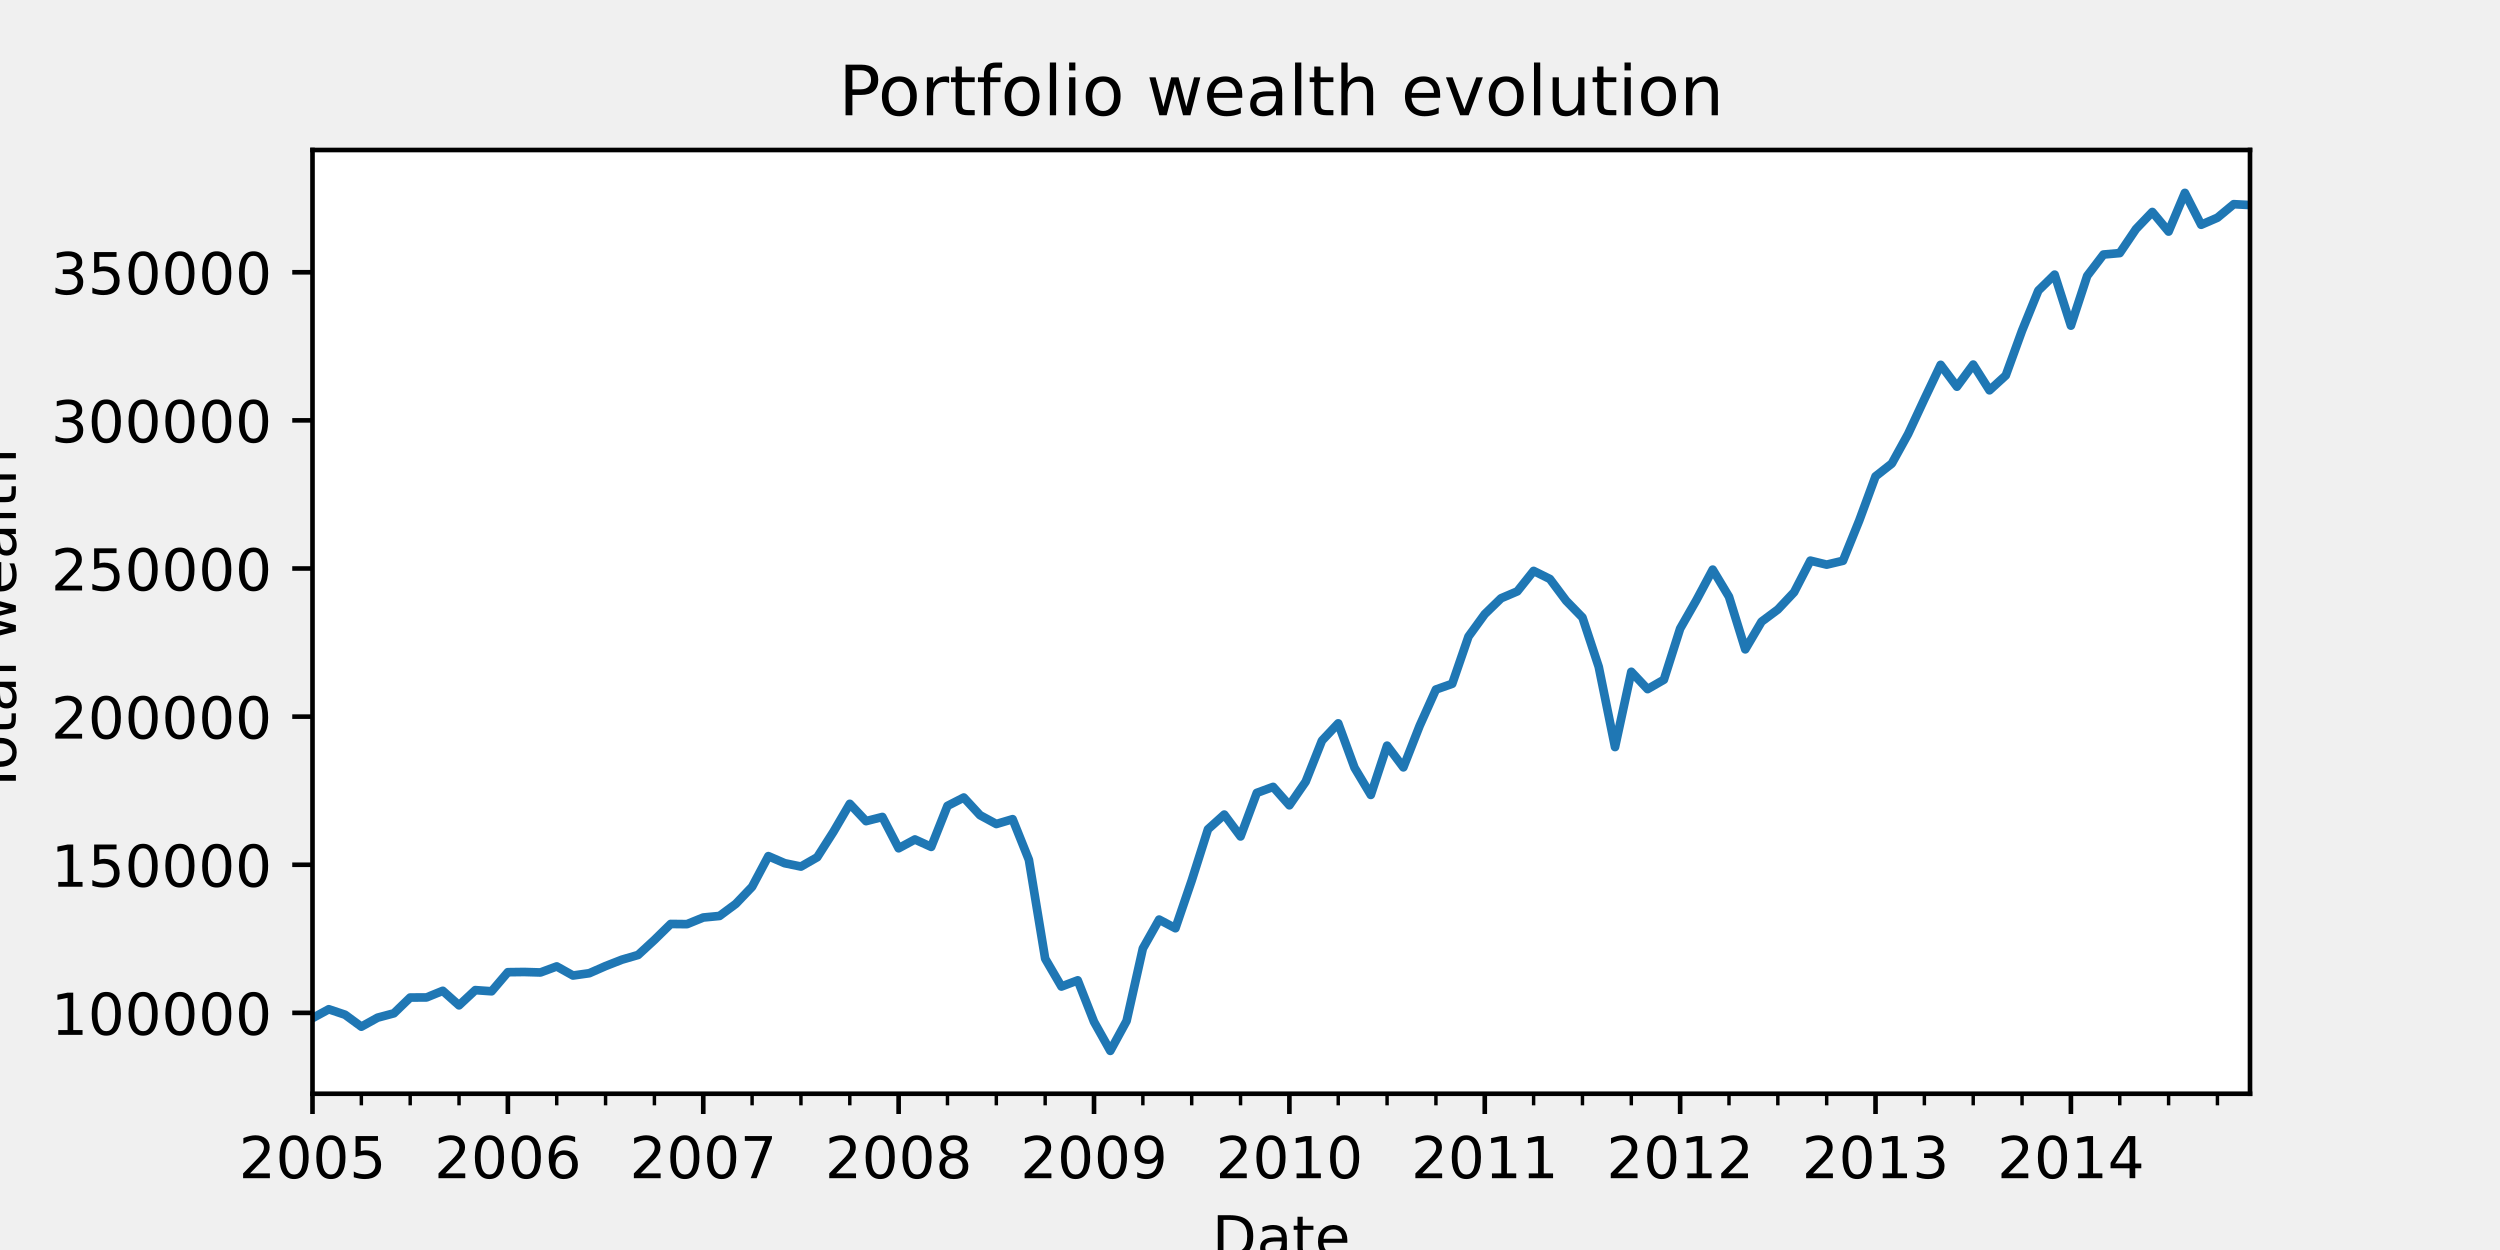
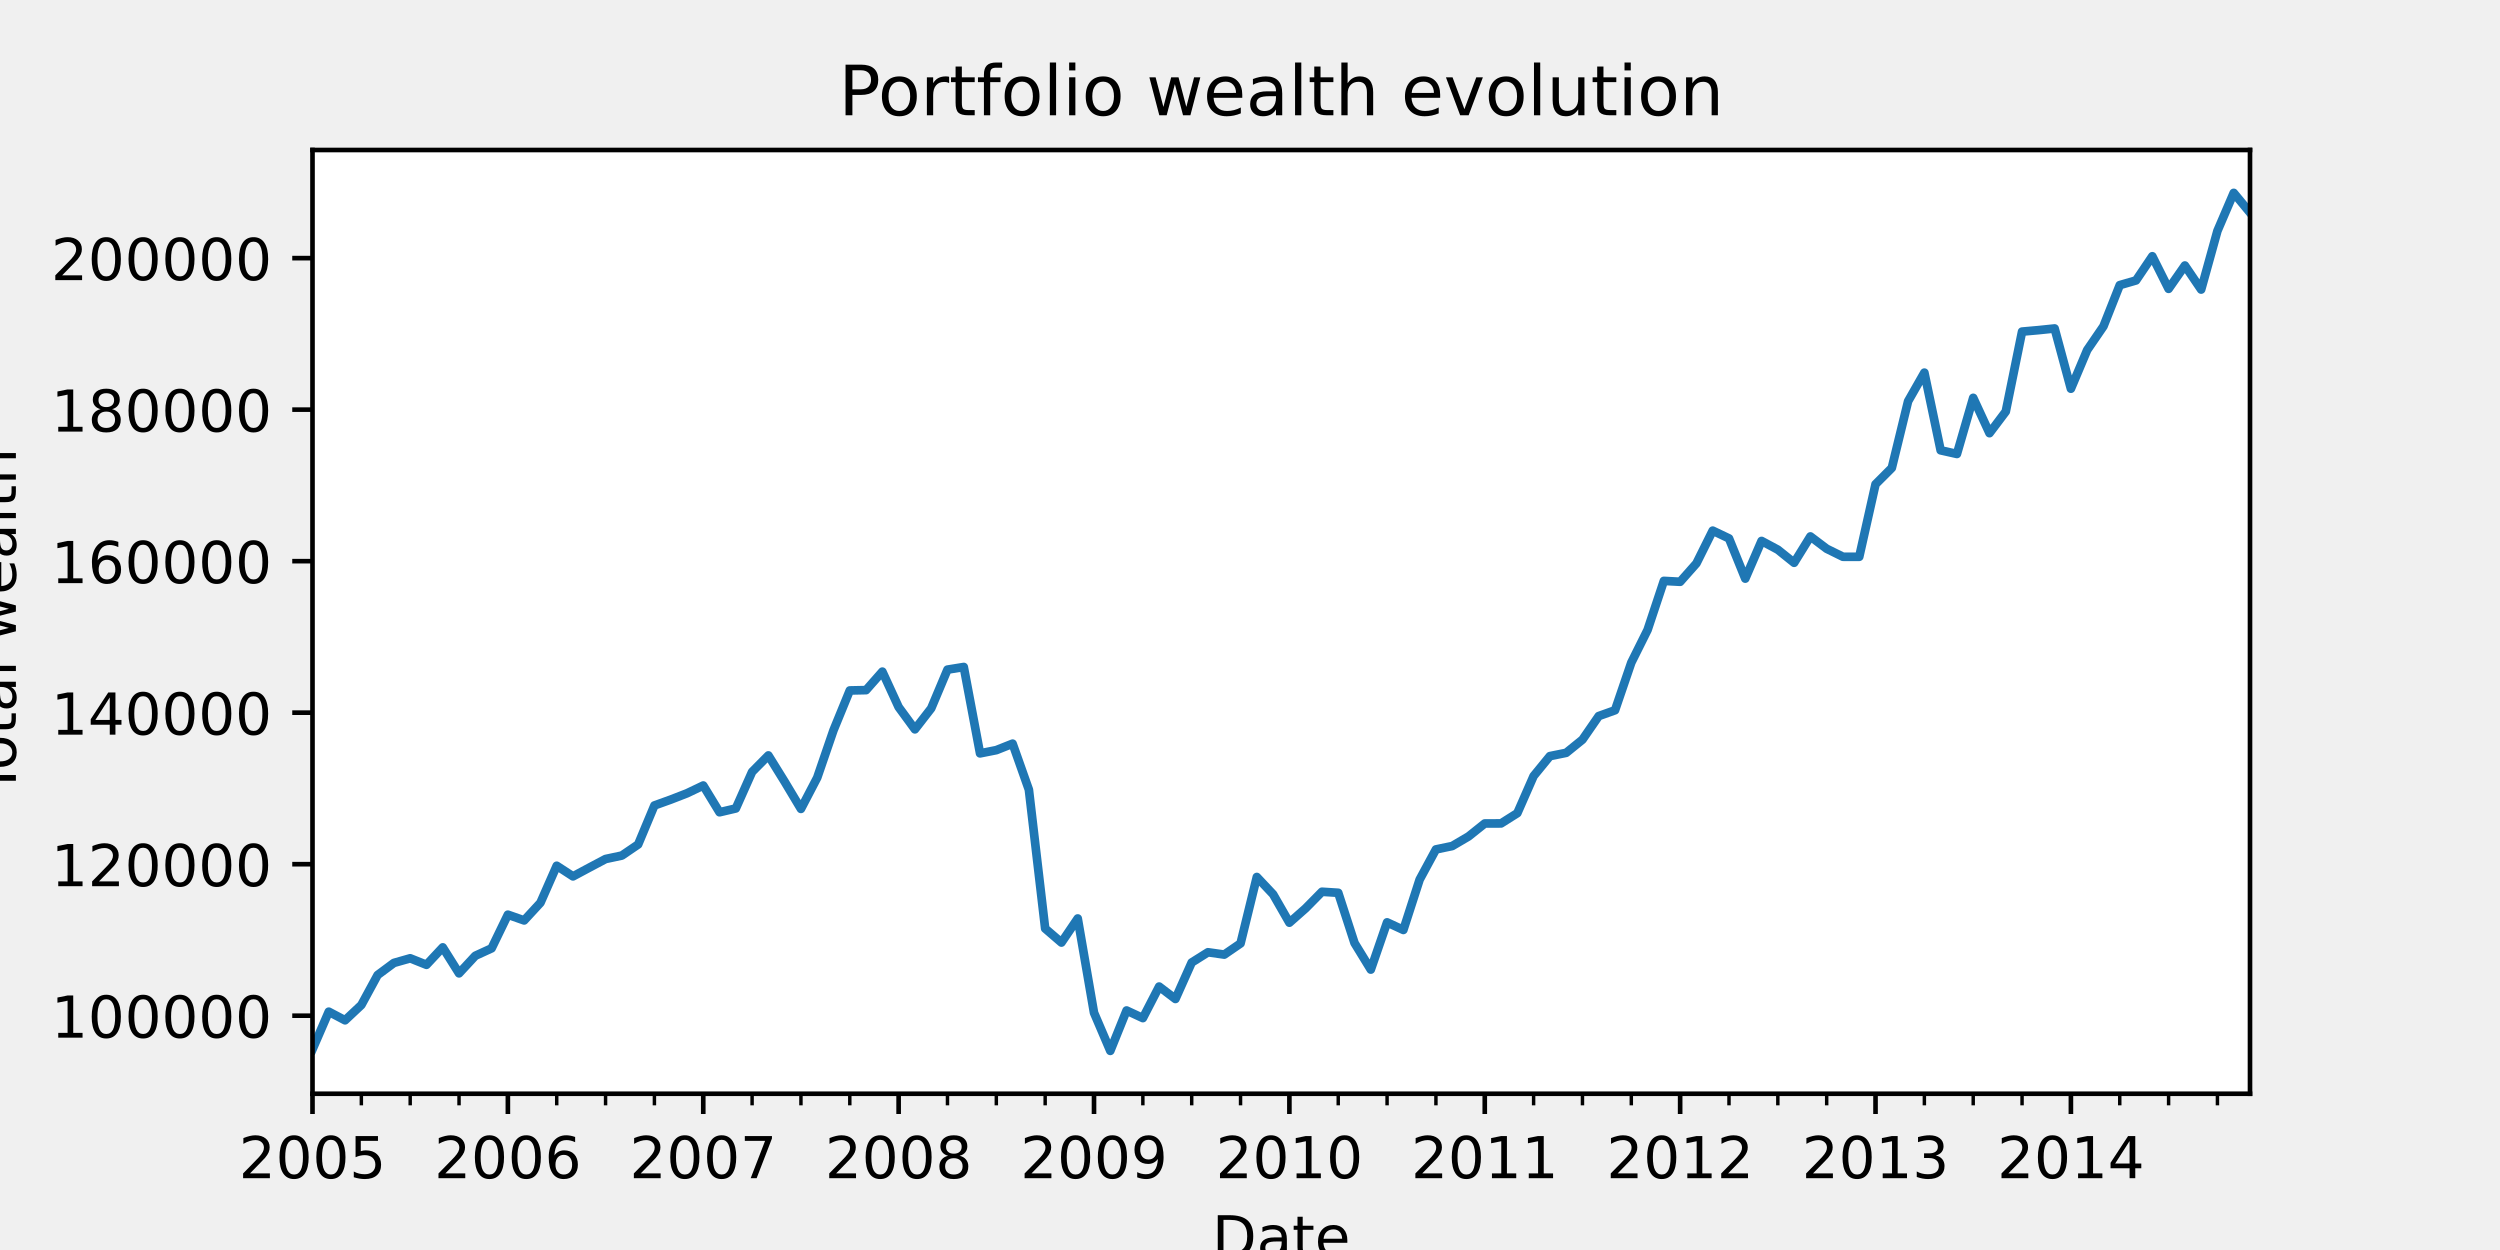
<svg xmlns="http://www.w3.org/2000/svg" xmlns:xlink="http://www.w3.org/1999/xlink" height="216pt" version="1.1" viewBox="0 0 432 216" width="432pt">
  <defs>
    <style type="text/css">*{stroke-linecap:butt;stroke-linejoin:round;}</style>
  </defs>
  <g id="figure_1">
    <g id="patch_1">
      <path d="M 0 216  L 432 216  L 432 0  L 0 0  z " style="fill:none;" />
    </g>
    <g id="axes_1">
      <g id="patch_2">
        <path d="M 54 189  L 388.8 189  L 388.8 25.92  L 54 25.92  z " style="fill:#ffffff;" />
      </g>
      <g id="matplotlib.axis_1">
        <g id="xtick_1">
          <g id="line2d_1">
            <defs>
-               <path d="M 0 0  L 0 3.5  " id="md19af0056b" style="stroke:#000000;stroke-width:0.8;" />
+               <path d="M 0 0  L 0 3.5  " id="m4178dd0ff0" style="stroke:#000000;stroke-width:0.8;" />
            </defs>
            <g>
-               <use style="stroke:#000000;stroke-width:0.8;" x="54" xlink:href="#md19af0056b" y="189" />
+               <use style="stroke:#000000;stroke-width:0.8;" x="54" xlink:href="#m4178dd0ff0" y="189" />
            </g>
          </g>
          <g id="text_1">
            <g transform="translate(41.275 203.5984)scale(0.1 -0.1)">
              <defs>
                <path d="M 1228 531  L 3431 531  L 3431 0  L 469 0  L 469 531  Q 828 903 1448 1529  Q 2069 2156 2228 2338  Q 2531 2678 2651 2914  Q 2772 3150 2772 3378  Q 2772 3750 2511 3984  Q 2250 4219 1831 4219  Q 1534 4219 1204 4116  Q 875 4013 500 3803  L 500 4441  Q 881 4594 1212 4672  Q 1544 4750 1819 4750  Q 2544 4750 2975 4387  Q 3406 4025 3406 3419  Q 3406 3131 3298 2873  Q 3191 2616 2906 2266  Q 2828 2175 2409 1742  Q 1991 1309 1228 531  z " id="DejaVuSans-32" transform="scale(0.015625)" />
                <path d="M 2034 4250  Q 1547 4250 1301 3770  Q 1056 3291 1056 2328  Q 1056 1369 1301 889  Q 1547 409 2034 409  Q 2525 409 2770 889  Q 3016 1369 3016 2328  Q 3016 3291 2770 3770  Q 2525 4250 2034 4250  z M 2034 4750  Q 2819 4750 3233 4129  Q 3647 3509 3647 2328  Q 3647 1150 3233 529  Q 2819 -91 2034 -91  Q 1250 -91 836 529  Q 422 1150 422 2328  Q 422 3509 836 4129  Q 1250 4750 2034 4750  z " id="DejaVuSans-30" transform="scale(0.015625)" />
                <path d="M 691 4666  L 3169 4666  L 3169 4134  L 1269 4134  L 1269 2991  Q 1406 3038 1543 3061  Q 1681 3084 1819 3084  Q 2600 3084 3056 2656  Q 3513 2228 3513 1497  Q 3513 744 3044 326  Q 2575 -91 1722 -91  Q 1428 -91 1123 -41  Q 819 9 494 109  L 494 744  Q 775 591 1075 516  Q 1375 441 1709 441  Q 2250 441 2565 725  Q 2881 1009 2881 1497  Q 2881 1984 2565 2268  Q 2250 2553 1709 2553  Q 1456 2553 1204 2497  Q 953 2441 691 2322  L 691 4666  z " id="DejaVuSans-35" transform="scale(0.015625)" />
              </defs>
              <use xlink:href="#DejaVuSans-32" />
              <use x="63.623" xlink:href="#DejaVuSans-30" />
              <use x="127.246" xlink:href="#DejaVuSans-30" />
              <use x="190.869" xlink:href="#DejaVuSans-35" />
            </g>
          </g>
        </g>
        <g id="xtick_2">
          <g id="line2d_2">
            <g>
-               <use style="stroke:#000000;stroke-width:0.8;" x="87.761" xlink:href="#md19af0056b" y="189" />
+               <use style="stroke:#000000;stroke-width:0.8;" x="87.761" xlink:href="#m4178dd0ff0" y="189" />
            </g>
          </g>
          <g id="text_2">
            <g transform="translate(75.03634 203.5984)scale(0.1 -0.1)">
              <defs>
                <path d="M 2113 2584  Q 1688 2584 1439 2293  Q 1191 2003 1191 1497  Q 1191 994 1439 701  Q 1688 409 2113 409  Q 2538 409 2786 701  Q 3034 994 3034 1497  Q 3034 2003 2786 2293  Q 2538 2584 2113 2584  z M 3366 4563  L 3366 3988  Q 3128 4100 2886 4159  Q 2644 4219 2406 4219  Q 1781 4219 1451 3797  Q 1122 3375 1075 2522  Q 1259 2794 1537 2939  Q 1816 3084 2150 3084  Q 2853 3084 3261 2657  Q 3669 2231 3669 1497  Q 3669 778 3244 343  Q 2819 -91 2113 -91  Q 1303 -91 875 529  Q 447 1150 447 2328  Q 447 3434 972 4092  Q 1497 4750 2381 4750  Q 2619 4750 2861 4703  Q 3103 4656 3366 4563  z " id="DejaVuSans-36" transform="scale(0.015625)" />
              </defs>
              <use xlink:href="#DejaVuSans-32" />
              <use x="63.623" xlink:href="#DejaVuSans-30" />
              <use x="127.246" xlink:href="#DejaVuSans-30" />
              <use x="190.869" xlink:href="#DejaVuSans-36" />
            </g>
          </g>
        </g>
        <g id="xtick_3">
          <g id="line2d_3">
            <g>
-               <use style="stroke:#000000;stroke-width:0.8;" x="121.523" xlink:href="#md19af0056b" y="189" />
+               <use style="stroke:#000000;stroke-width:0.8;" x="121.523" xlink:href="#m4178dd0ff0" y="189" />
            </g>
          </g>
          <g id="text_3">
            <g transform="translate(108.7977 203.5984)scale(0.1 -0.1)">
              <defs>
                <path d="M 525 4666  L 3525 4666  L 3525 4397  L 1831 0  L 1172 0  L 2766 4134  L 525 4134  L 525 4666  z " id="DejaVuSans-37" transform="scale(0.015625)" />
              </defs>
              <use xlink:href="#DejaVuSans-32" />
              <use x="63.623" xlink:href="#DejaVuSans-30" />
              <use x="127.246" xlink:href="#DejaVuSans-30" />
              <use x="190.869" xlink:href="#DejaVuSans-37" />
            </g>
          </g>
        </g>
        <g id="xtick_4">
          <g id="line2d_4">
            <g>
-               <use style="stroke:#000000;stroke-width:0.8;" x="155.284" xlink:href="#md19af0056b" y="189" />
+               <use style="stroke:#000000;stroke-width:0.8;" x="155.284" xlink:href="#m4178dd0ff0" y="189" />
            </g>
          </g>
          <g id="text_4">
            <g transform="translate(142.559 203.5984)scale(0.1 -0.1)">
              <defs>
                <path d="M 2034 2216  Q 1584 2216 1326 1975  Q 1069 1734 1069 1313  Q 1069 891 1326 650  Q 1584 409 2034 409  Q 2484 409 2743 651  Q 3003 894 3003 1313  Q 3003 1734 2745 1975  Q 2488 2216 2034 2216  z M 1403 2484  Q 997 2584 770 2862  Q 544 3141 544 3541  Q 544 4100 942 4425  Q 1341 4750 2034 4750  Q 2731 4750 3128 4425  Q 3525 4100 3525 3541  Q 3525 3141 3298 2862  Q 3072 2584 2669 2484  Q 3125 2378 3379 2068  Q 3634 1759 3634 1313  Q 3634 634 3220 271  Q 2806 -91 2034 -91  Q 1263 -91 848 271  Q 434 634 434 1313  Q 434 1759 690 2068  Q 947 2378 1403 2484  z M 1172 3481  Q 1172 3119 1398 2916  Q 1625 2713 2034 2713  Q 2441 2713 2670 2916  Q 2900 3119 2900 3481  Q 2900 3844 2670 4047  Q 2441 4250 2034 4250  Q 1625 4250 1398 4047  Q 1172 3844 1172 3481  z " id="DejaVuSans-38" transform="scale(0.015625)" />
              </defs>
              <use xlink:href="#DejaVuSans-32" />
              <use x="63.623" xlink:href="#DejaVuSans-30" />
              <use x="127.246" xlink:href="#DejaVuSans-30" />
              <use x="190.869" xlink:href="#DejaVuSans-38" />
            </g>
          </g>
        </g>
        <g id="xtick_5">
          <g id="line2d_5">
            <g>
-               <use style="stroke:#000000;stroke-width:0.8;" x="189.045" xlink:href="#md19af0056b" y="189" />
+               <use style="stroke:#000000;stroke-width:0.8;" x="189.045" xlink:href="#m4178dd0ff0" y="189" />
            </g>
          </g>
          <g id="text_5">
            <g transform="translate(176.3204 203.5984)scale(0.1 -0.1)">
              <defs>
                <path d="M 703 97  L 703 672  Q 941 559 1184 500  Q 1428 441 1663 441  Q 2288 441 2617 861  Q 2947 1281 2994 2138  Q 2813 1869 2534 1725  Q 2256 1581 1919 1581  Q 1219 1581 811 2004  Q 403 2428 403 3163  Q 403 3881 828 4315  Q 1253 4750 1959 4750  Q 2769 4750 3195 4129  Q 3622 3509 3622 2328  Q 3622 1225 3098 567  Q 2575 -91 1691 -91  Q 1453 -91 1209 -44  Q 966 3 703 97  z M 1959 2075  Q 2384 2075 2632 2365  Q 2881 2656 2881 3163  Q 2881 3666 2632 3958  Q 2384 4250 1959 4250  Q 1534 4250 1286 3958  Q 1038 3666 1038 3163  Q 1038 2656 1286 2365  Q 1534 2075 1959 2075  z " id="DejaVuSans-39" transform="scale(0.015625)" />
              </defs>
              <use xlink:href="#DejaVuSans-32" />
              <use x="63.623" xlink:href="#DejaVuSans-30" />
              <use x="127.246" xlink:href="#DejaVuSans-30" />
              <use x="190.869" xlink:href="#DejaVuSans-39" />
            </g>
          </g>
        </g>
        <g id="xtick_6">
          <g id="line2d_6">
            <g>
-               <use style="stroke:#000000;stroke-width:0.8;" x="222.807" xlink:href="#md19af0056b" y="189" />
+               <use style="stroke:#000000;stroke-width:0.8;" x="222.807" xlink:href="#m4178dd0ff0" y="189" />
            </g>
          </g>
          <g id="text_6">
            <g transform="translate(210.0817 203.5984)scale(0.1 -0.1)">
              <defs>
                <path d="M 794 531  L 1825 531  L 1825 4091  L 703 3866  L 703 4441  L 1819 4666  L 2450 4666  L 2450 531  L 3481 531  L 3481 0  L 794 0  L 794 531  z " id="DejaVuSans-31" transform="scale(0.015625)" />
              </defs>
              <use xlink:href="#DejaVuSans-32" />
              <use x="63.623" xlink:href="#DejaVuSans-30" />
              <use x="127.246" xlink:href="#DejaVuSans-31" />
              <use x="190.869" xlink:href="#DejaVuSans-30" />
            </g>
          </g>
        </g>
        <g id="xtick_7">
          <g id="line2d_7">
            <g>
-               <use style="stroke:#000000;stroke-width:0.8;" x="256.568" xlink:href="#md19af0056b" y="189" />
+               <use style="stroke:#000000;stroke-width:0.8;" x="256.568" xlink:href="#m4178dd0ff0" y="189" />
            </g>
          </g>
          <g id="text_7">
            <g transform="translate(243.8431 203.5984)scale(0.1 -0.1)">
              <use xlink:href="#DejaVuSans-32" />
              <use x="63.623" xlink:href="#DejaVuSans-30" />
              <use x="127.246" xlink:href="#DejaVuSans-31" />
              <use x="190.869" xlink:href="#DejaVuSans-31" />
            </g>
          </g>
        </g>
        <g id="xtick_8">
          <g id="line2d_8">
            <g>
-               <use style="stroke:#000000;stroke-width:0.8;" x="290.329" xlink:href="#md19af0056b" y="189" />
+               <use style="stroke:#000000;stroke-width:0.8;" x="290.329" xlink:href="#m4178dd0ff0" y="189" />
            </g>
          </g>
          <g id="text_8">
            <g transform="translate(277.6044 203.5984)scale(0.1 -0.1)">
              <use xlink:href="#DejaVuSans-32" />
              <use x="63.623" xlink:href="#DejaVuSans-30" />
              <use x="127.246" xlink:href="#DejaVuSans-31" />
              <use x="190.869" xlink:href="#DejaVuSans-32" />
            </g>
          </g>
        </g>
        <g id="xtick_9">
          <g id="line2d_9">
            <g>
-               <use style="stroke:#000000;stroke-width:0.8;" x="324.091" xlink:href="#md19af0056b" y="189" />
+               <use style="stroke:#000000;stroke-width:0.8;" x="324.091" xlink:href="#m4178dd0ff0" y="189" />
            </g>
          </g>
          <g id="text_9">
            <g transform="translate(311.3658 203.5984)scale(0.1 -0.1)">
              <defs>
                <path d="M 2597 2516  Q 3050 2419 3304 2112  Q 3559 1806 3559 1356  Q 3559 666 3084 287  Q 2609 -91 1734 -91  Q 1441 -91 1130 -33  Q 819 25 488 141  L 488 750  Q 750 597 1062 519  Q 1375 441 1716 441  Q 2309 441 2620 675  Q 2931 909 2931 1356  Q 2931 1769 2642 2001  Q 2353 2234 1838 2234  L 1294 2234  L 1294 2753  L 1863 2753  Q 2328 2753 2575 2939  Q 2822 3125 2822 3475  Q 2822 3834 2567 4026  Q 2313 4219 1838 4219  Q 1578 4219 1281 4162  Q 984 4106 628 3988  L 628 4550  Q 988 4650 1302 4700  Q 1616 4750 1894 4750  Q 2613 4750 3031 4423  Q 3450 4097 3450 3541  Q 3450 3153 3228 2886  Q 3006 2619 2597 2516  z " id="DejaVuSans-33" transform="scale(0.015625)" />
              </defs>
              <use xlink:href="#DejaVuSans-32" />
              <use x="63.623" xlink:href="#DejaVuSans-30" />
              <use x="127.246" xlink:href="#DejaVuSans-31" />
              <use x="190.869" xlink:href="#DejaVuSans-33" />
            </g>
          </g>
        </g>
        <g id="xtick_10">
          <g id="line2d_10">
            <g>
-               <use style="stroke:#000000;stroke-width:0.8;" x="357.852" xlink:href="#md19af0056b" y="189" />
+               <use style="stroke:#000000;stroke-width:0.8;" x="357.852" xlink:href="#m4178dd0ff0" y="189" />
            </g>
          </g>
          <g id="text_10">
            <g transform="translate(345.1271 203.5984)scale(0.1 -0.1)">
              <defs>
                <path d="M 2419 4116  L 825 1625  L 2419 1625  L 2419 4116  z M 2253 4666  L 3047 4666  L 3047 1625  L 3713 1625  L 3713 1100  L 3047 1100  L 3047 0  L 2419 0  L 2419 1100  L 313 1100  L 313 1709  L 2253 4666  z " id="DejaVuSans-34" transform="scale(0.015625)" />
              </defs>
              <use xlink:href="#DejaVuSans-32" />
              <use x="63.623" xlink:href="#DejaVuSans-30" />
              <use x="127.246" xlink:href="#DejaVuSans-31" />
              <use x="190.869" xlink:href="#DejaVuSans-34" />
            </g>
          </g>
        </g>
        <g id="xtick_11">
          <g id="line2d_11">
            <defs>
-               <path d="M 0 0  L 0 2  " id="mecf122fc11" style="stroke:#000000;stroke-width:0.6;" />
+               <path d="M 0 0  L 0 2  " id="m06a403184f" style="stroke:#000000;stroke-width:0.6;" />
            </defs>
            <g>
-               <use style="stroke:#000000;stroke-width:0.6;" x="62.44" xlink:href="#mecf122fc11" y="189" />
+               <use style="stroke:#000000;stroke-width:0.6;" x="62.44" xlink:href="#m06a403184f" y="189" />
            </g>
          </g>
        </g>
        <g id="xtick_12">
          <g id="line2d_12">
            <g>
-               <use style="stroke:#000000;stroke-width:0.6;" x="70.881" xlink:href="#mecf122fc11" y="189" />
+               <use style="stroke:#000000;stroke-width:0.6;" x="70.881" xlink:href="#m06a403184f" y="189" />
            </g>
          </g>
        </g>
        <g id="xtick_13">
          <g id="line2d_13">
            <g>
-               <use style="stroke:#000000;stroke-width:0.6;" x="79.321" xlink:href="#mecf122fc11" y="189" />
+               <use style="stroke:#000000;stroke-width:0.6;" x="79.321" xlink:href="#m06a403184f" y="189" />
            </g>
          </g>
        </g>
        <g id="xtick_14">
          <g id="line2d_14">
            <g>
-               <use style="stroke:#000000;stroke-width:0.6;" x="96.202" xlink:href="#mecf122fc11" y="189" />
+               <use style="stroke:#000000;stroke-width:0.6;" x="96.202" xlink:href="#m06a403184f" y="189" />
            </g>
          </g>
        </g>
        <g id="xtick_15">
          <g id="line2d_15">
            <g>
-               <use style="stroke:#000000;stroke-width:0.6;" x="104.642" xlink:href="#mecf122fc11" y="189" />
+               <use style="stroke:#000000;stroke-width:0.6;" x="104.642" xlink:href="#m06a403184f" y="189" />
            </g>
          </g>
        </g>
        <g id="xtick_16">
          <g id="line2d_16">
            <g>
-               <use style="stroke:#000000;stroke-width:0.6;" x="113.082" xlink:href="#mecf122fc11" y="189" />
+               <use style="stroke:#000000;stroke-width:0.6;" x="113.082" xlink:href="#m06a403184f" y="189" />
            </g>
          </g>
        </g>
        <g id="xtick_17">
          <g id="line2d_17">
            <g>
-               <use style="stroke:#000000;stroke-width:0.6;" x="129.963" xlink:href="#mecf122fc11" y="189" />
+               <use style="stroke:#000000;stroke-width:0.6;" x="129.963" xlink:href="#m06a403184f" y="189" />
            </g>
          </g>
        </g>
        <g id="xtick_18">
          <g id="line2d_18">
            <g>
-               <use style="stroke:#000000;stroke-width:0.6;" x="138.403" xlink:href="#mecf122fc11" y="189" />
+               <use style="stroke:#000000;stroke-width:0.6;" x="138.403" xlink:href="#m06a403184f" y="189" />
            </g>
          </g>
        </g>
        <g id="xtick_19">
          <g id="line2d_19">
            <g>
-               <use style="stroke:#000000;stroke-width:0.6;" x="146.844" xlink:href="#mecf122fc11" y="189" />
+               <use style="stroke:#000000;stroke-width:0.6;" x="146.844" xlink:href="#m06a403184f" y="189" />
            </g>
          </g>
        </g>
        <g id="xtick_20">
          <g id="line2d_20">
            <g>
-               <use style="stroke:#000000;stroke-width:0.6;" x="163.724" xlink:href="#mecf122fc11" y="189" />
+               <use style="stroke:#000000;stroke-width:0.6;" x="163.724" xlink:href="#m06a403184f" y="189" />
            </g>
          </g>
        </g>
        <g id="xtick_21">
          <g id="line2d_21">
            <g>
-               <use style="stroke:#000000;stroke-width:0.6;" x="172.165" xlink:href="#mecf122fc11" y="189" />
+               <use style="stroke:#000000;stroke-width:0.6;" x="172.165" xlink:href="#m06a403184f" y="189" />
            </g>
          </g>
        </g>
        <g id="xtick_22">
          <g id="line2d_22">
            <g>
-               <use style="stroke:#000000;stroke-width:0.6;" x="180.605" xlink:href="#mecf122fc11" y="189" />
+               <use style="stroke:#000000;stroke-width:0.6;" x="180.605" xlink:href="#m06a403184f" y="189" />
            </g>
          </g>
        </g>
        <g id="xtick_23">
          <g id="line2d_23">
            <g>
-               <use style="stroke:#000000;stroke-width:0.6;" x="197.486" xlink:href="#mecf122fc11" y="189" />
+               <use style="stroke:#000000;stroke-width:0.6;" x="197.486" xlink:href="#m06a403184f" y="189" />
            </g>
          </g>
        </g>
        <g id="xtick_24">
          <g id="line2d_24">
            <g>
-               <use style="stroke:#000000;stroke-width:0.6;" x="205.926" xlink:href="#mecf122fc11" y="189" />
+               <use style="stroke:#000000;stroke-width:0.6;" x="205.926" xlink:href="#m06a403184f" y="189" />
            </g>
          </g>
        </g>
        <g id="xtick_25">
          <g id="line2d_25">
            <g>
-               <use style="stroke:#000000;stroke-width:0.6;" x="214.366" xlink:href="#mecf122fc11" y="189" />
+               <use style="stroke:#000000;stroke-width:0.6;" x="214.366" xlink:href="#m06a403184f" y="189" />
            </g>
          </g>
        </g>
        <g id="xtick_26">
          <g id="line2d_26">
            <g>
-               <use style="stroke:#000000;stroke-width:0.6;" x="231.247" xlink:href="#mecf122fc11" y="189" />
+               <use style="stroke:#000000;stroke-width:0.6;" x="231.247" xlink:href="#m06a403184f" y="189" />
            </g>
          </g>
        </g>
        <g id="xtick_27">
          <g id="line2d_27">
            <g>
-               <use style="stroke:#000000;stroke-width:0.6;" x="239.687" xlink:href="#mecf122fc11" y="189" />
+               <use style="stroke:#000000;stroke-width:0.6;" x="239.687" xlink:href="#m06a403184f" y="189" />
            </g>
          </g>
        </g>
        <g id="xtick_28">
          <g id="line2d_28">
            <g>
-               <use style="stroke:#000000;stroke-width:0.6;" x="248.128" xlink:href="#mecf122fc11" y="189" />
+               <use style="stroke:#000000;stroke-width:0.6;" x="248.128" xlink:href="#m06a403184f" y="189" />
            </g>
          </g>
        </g>
        <g id="xtick_29">
          <g id="line2d_29">
            <g>
-               <use style="stroke:#000000;stroke-width:0.6;" x="265.008" xlink:href="#mecf122fc11" y="189" />
+               <use style="stroke:#000000;stroke-width:0.6;" x="265.008" xlink:href="#m06a403184f" y="189" />
            </g>
          </g>
        </g>
        <g id="xtick_30">
          <g id="line2d_30">
            <g>
-               <use style="stroke:#000000;stroke-width:0.6;" x="273.449" xlink:href="#mecf122fc11" y="189" />
+               <use style="stroke:#000000;stroke-width:0.6;" x="273.449" xlink:href="#m06a403184f" y="189" />
            </g>
          </g>
        </g>
        <g id="xtick_31">
          <g id="line2d_31">
            <g>
-               <use style="stroke:#000000;stroke-width:0.6;" x="281.889" xlink:href="#mecf122fc11" y="189" />
+               <use style="stroke:#000000;stroke-width:0.6;" x="281.889" xlink:href="#m06a403184f" y="189" />
            </g>
          </g>
        </g>
        <g id="xtick_32">
          <g id="line2d_32">
            <g>
-               <use style="stroke:#000000;stroke-width:0.6;" x="298.77" xlink:href="#mecf122fc11" y="189" />
+               <use style="stroke:#000000;stroke-width:0.6;" x="298.77" xlink:href="#m06a403184f" y="189" />
            </g>
          </g>
        </g>
        <g id="xtick_33">
          <g id="line2d_33">
            <g>
-               <use style="stroke:#000000;stroke-width:0.6;" x="307.21" xlink:href="#mecf122fc11" y="189" />
+               <use style="stroke:#000000;stroke-width:0.6;" x="307.21" xlink:href="#m06a403184f" y="189" />
            </g>
          </g>
        </g>
        <g id="xtick_34">
          <g id="line2d_34">
            <g>
-               <use style="stroke:#000000;stroke-width:0.6;" x="315.65" xlink:href="#mecf122fc11" y="189" />
+               <use style="stroke:#000000;stroke-width:0.6;" x="315.65" xlink:href="#m06a403184f" y="189" />
            </g>
          </g>
        </g>
        <g id="xtick_35">
          <g id="line2d_35">
            <g>
-               <use style="stroke:#000000;stroke-width:0.6;" x="332.531" xlink:href="#mecf122fc11" y="189" />
+               <use style="stroke:#000000;stroke-width:0.6;" x="332.531" xlink:href="#m06a403184f" y="189" />
            </g>
          </g>
        </g>
        <g id="xtick_36">
          <g id="line2d_36">
            <g>
-               <use style="stroke:#000000;stroke-width:0.6;" x="340.971" xlink:href="#mecf122fc11" y="189" />
+               <use style="stroke:#000000;stroke-width:0.6;" x="340.971" xlink:href="#m06a403184f" y="189" />
            </g>
          </g>
        </g>
        <g id="xtick_37">
          <g id="line2d_37">
            <g>
-               <use style="stroke:#000000;stroke-width:0.6;" x="349.412" xlink:href="#mecf122fc11" y="189" />
+               <use style="stroke:#000000;stroke-width:0.6;" x="349.412" xlink:href="#m06a403184f" y="189" />
            </g>
          </g>
        </g>
        <g id="xtick_38">
          <g id="line2d_38">
            <g>
-               <use style="stroke:#000000;stroke-width:0.6;" x="366.292" xlink:href="#mecf122fc11" y="189" />
+               <use style="stroke:#000000;stroke-width:0.6;" x="366.292" xlink:href="#m06a403184f" y="189" />
            </g>
          </g>
        </g>
        <g id="xtick_39">
          <g id="line2d_39">
            <g>
-               <use style="stroke:#000000;stroke-width:0.6;" x="374.733" xlink:href="#mecf122fc11" y="189" />
+               <use style="stroke:#000000;stroke-width:0.6;" x="374.733" xlink:href="#m06a403184f" y="189" />
            </g>
          </g>
        </g>
        <g id="xtick_40">
          <g id="line2d_40">
            <g>
-               <use style="stroke:#000000;stroke-width:0.6;" x="383.173" xlink:href="#mecf122fc11" y="189" />
+               <use style="stroke:#000000;stroke-width:0.6;" x="383.173" xlink:href="#m06a403184f" y="189" />
            </g>
          </g>
        </g>
        <g id="text_11">
          <g transform="translate(209.4492 217.2766)scale(0.1 -0.1)">
            <defs>
              <path d="M 1259 4147  L 1259 519  L 2022 519  Q 2988 519 3436 956  Q 3884 1394 3884 2338  Q 3884 3275 3436 3711  Q 2988 4147 2022 4147  L 1259 4147  z M 628 4666  L 1925 4666  Q 3281 4666 3915 4102  Q 4550 3538 4550 2338  Q 4550 1131 3912 565  Q 3275 0 1925 0  L 628 0  L 628 4666  z " id="DejaVuSans-44" transform="scale(0.015625)" />
              <path d="M 2194 1759  Q 1497 1759 1228 1600  Q 959 1441 959 1056  Q 959 750 1161 570  Q 1363 391 1709 391  Q 2188 391 2477 730  Q 2766 1069 2766 1631  L 2766 1759  L 2194 1759  z M 3341 1997  L 3341 0  L 2766 0  L 2766 531  Q 2569 213 2275 61  Q 1981 -91 1556 -91  Q 1019 -91 701 211  Q 384 513 384 1019  Q 384 1609 779 1909  Q 1175 2209 1959 2209  L 2766 2209  L 2766 2266  Q 2766 2663 2505 2880  Q 2244 3097 1772 3097  Q 1472 3097 1187 3025  Q 903 2953 641 2809  L 641 3341  Q 956 3463 1253 3523  Q 1550 3584 1831 3584  Q 2591 3584 2966 3190  Q 3341 2797 3341 1997  z " id="DejaVuSans-61" transform="scale(0.015625)" />
              <path d="M 1172 4494  L 1172 3500  L 2356 3500  L 2356 3053  L 1172 3053  L 1172 1153  Q 1172 725 1289 603  Q 1406 481 1766 481  L 2356 481  L 2356 0  L 1766 0  Q 1100 0 847 248  Q 594 497 594 1153  L 594 3053  L 172 3053  L 172 3500  L 594 3500  L 594 4494  L 1172 4494  z " id="DejaVuSans-74" transform="scale(0.015625)" />
              <path d="M 3597 1894  L 3597 1613  L 953 1613  Q 991 1019 1311 708  Q 1631 397 2203 397  Q 2534 397 2845 478  Q 3156 559 3463 722  L 3463 178  Q 3153 47 2828 -22  Q 2503 -91 2169 -91  Q 1331 -91 842 396  Q 353 884 353 1716  Q 353 2575 817 3079  Q 1281 3584 2069 3584  Q 2775 3584 3186 3129  Q 3597 2675 3597 1894  z M 3022 2063  Q 3016 2534 2758 2815  Q 2500 3097 2075 3097  Q 1594 3097 1305 2825  Q 1016 2553 972 2059  L 3022 2063  z " id="DejaVuSans-65" transform="scale(0.015625)" />
            </defs>
            <use xlink:href="#DejaVuSans-44" />
            <use x="77.002" xlink:href="#DejaVuSans-61" />
            <use x="138.281" xlink:href="#DejaVuSans-74" />
            <use x="177.49" xlink:href="#DejaVuSans-65" />
          </g>
        </g>
      </g>
      <g id="matplotlib.axis_2">
        <g id="ytick_1">
          <g id="line2d_41">
            <defs>
-               <path d="M 0 0  L -3.5 0  " id="mbaf197f7cc" style="stroke:#000000;stroke-width:0.8;" />
+               <path d="M 0 0  L -3.5 0  " id="m96a16e1efb" style="stroke:#000000;stroke-width:0.8;" />
            </defs>
            <g>
-               <use style="stroke:#000000;stroke-width:0.8;" x="54" xlink:href="#mbaf197f7cc" y="175.024" />
+               <use style="stroke:#000000;stroke-width:0.8;" x="54" xlink:href="#m96a16e1efb" y="175.513" />
            </g>
          </g>
          <g id="text_12">
-             <g transform="translate(8.825 178.8236)scale(0.1 -0.1)">
+             <g transform="translate(8.825 179.3124)scale(0.1 -0.1)">
              <use xlink:href="#DejaVuSans-31" />
              <use x="63.623" xlink:href="#DejaVuSans-30" />
              <use x="127.246" xlink:href="#DejaVuSans-30" />
              <use x="190.869" xlink:href="#DejaVuSans-30" />
              <use x="254.492" xlink:href="#DejaVuSans-30" />
              <use x="318.115" xlink:href="#DejaVuSans-30" />
            </g>
          </g>
        </g>
        <g id="ytick_2">
          <g id="line2d_42">
            <g>
-               <use style="stroke:#000000;stroke-width:0.8;" x="54" xlink:href="#mbaf197f7cc" y="149.429" />
+               <use style="stroke:#000000;stroke-width:0.8;" x="54" xlink:href="#m96a16e1efb" y="149.332" />
            </g>
          </g>
          <g id="text_13">
-             <g transform="translate(8.825 153.228)scale(0.1 -0.1)">
+             <g transform="translate(8.825 153.1309)scale(0.1 -0.1)">
              <use xlink:href="#DejaVuSans-31" />
-               <use x="63.623" xlink:href="#DejaVuSans-35" />
+               <use x="63.623" xlink:href="#DejaVuSans-32" />
              <use x="127.246" xlink:href="#DejaVuSans-30" />
              <use x="190.869" xlink:href="#DejaVuSans-30" />
              <use x="254.492" xlink:href="#DejaVuSans-30" />
              <use x="318.115" xlink:href="#DejaVuSans-30" />
            </g>
          </g>
        </g>
        <g id="ytick_3">
          <g id="line2d_43">
            <g>
-               <use style="stroke:#000000;stroke-width:0.8;" x="54" xlink:href="#mbaf197f7cc" y="123.833" />
+               <use style="stroke:#000000;stroke-width:0.8;" x="54" xlink:href="#m96a16e1efb" y="123.15" />
            </g>
          </g>
          <g id="text_14">
-             <g transform="translate(8.825 127.6325)scale(0.1 -0.1)">
-               <use xlink:href="#DejaVuSans-32" />
-               <use x="63.623" xlink:href="#DejaVuSans-30" />
+             <g transform="translate(8.825 126.9493)scale(0.1 -0.1)">
+               <use xlink:href="#DejaVuSans-31" />
+               <use x="63.623" xlink:href="#DejaVuSans-34" />
              <use x="127.246" xlink:href="#DejaVuSans-30" />
              <use x="190.869" xlink:href="#DejaVuSans-30" />
              <use x="254.492" xlink:href="#DejaVuSans-30" />
              <use x="318.115" xlink:href="#DejaVuSans-30" />
            </g>
          </g>
        </g>
        <g id="ytick_4">
          <g id="line2d_44">
            <g>
-               <use style="stroke:#000000;stroke-width:0.8;" x="54" xlink:href="#mbaf197f7cc" y="98.238" />
+               <use style="stroke:#000000;stroke-width:0.8;" x="54" xlink:href="#m96a16e1efb" y="96.969" />
            </g>
          </g>
          <g id="text_15">
-             <g transform="translate(8.825 102.0369)scale(0.1 -0.1)">
-               <use xlink:href="#DejaVuSans-32" />
-               <use x="63.623" xlink:href="#DejaVuSans-35" />
+             <g transform="translate(8.825 100.7678)scale(0.1 -0.1)">
+               <use xlink:href="#DejaVuSans-31" />
+               <use x="63.623" xlink:href="#DejaVuSans-36" />
              <use x="127.246" xlink:href="#DejaVuSans-30" />
              <use x="190.869" xlink:href="#DejaVuSans-30" />
              <use x="254.492" xlink:href="#DejaVuSans-30" />
              <use x="318.115" xlink:href="#DejaVuSans-30" />
            </g>
          </g>
        </g>
        <g id="ytick_5">
          <g id="line2d_45">
            <g>
-               <use style="stroke:#000000;stroke-width:0.8;" x="54" xlink:href="#mbaf197f7cc" y="72.642" />
+               <use style="stroke:#000000;stroke-width:0.8;" x="54" xlink:href="#m96a16e1efb" y="70.787" />
            </g>
          </g>
          <g id="text_16">
-             <g transform="translate(8.825 76.44134)scale(0.1 -0.1)">
-               <use xlink:href="#DejaVuSans-33" />
-               <use x="63.623" xlink:href="#DejaVuSans-30" />
+             <g transform="translate(8.825 74.5862)scale(0.1 -0.1)">
+               <use xlink:href="#DejaVuSans-31" />
+               <use x="63.623" xlink:href="#DejaVuSans-38" />
              <use x="127.246" xlink:href="#DejaVuSans-30" />
              <use x="190.869" xlink:href="#DejaVuSans-30" />
              <use x="254.492" xlink:href="#DejaVuSans-30" />
              <use x="318.115" xlink:href="#DejaVuSans-30" />
            </g>
          </g>
        </g>
        <g id="ytick_6">
          <g id="line2d_46">
            <g>
-               <use style="stroke:#000000;stroke-width:0.8;" x="54" xlink:href="#mbaf197f7cc" y="47.047" />
+               <use style="stroke:#000000;stroke-width:0.8;" x="54" xlink:href="#m96a16e1efb" y="44.605" />
            </g>
          </g>
          <g id="text_17">
-             <g transform="translate(8.825 50.84577)scale(0.1 -0.1)">
-               <use xlink:href="#DejaVuSans-33" />
-               <use x="63.623" xlink:href="#DejaVuSans-35" />
+             <g transform="translate(8.825 48.40464)scale(0.1 -0.1)">
+               <use xlink:href="#DejaVuSans-32" />
+               <use x="63.623" xlink:href="#DejaVuSans-30" />
              <use x="127.246" xlink:href="#DejaVuSans-30" />
              <use x="190.869" xlink:href="#DejaVuSans-30" />
              <use x="254.492" xlink:href="#DejaVuSans-30" />
              <use x="318.115" xlink:href="#DejaVuSans-30" />
            </g>
          </g>
        </g>
        <g id="text_18">
          <g transform="translate(2.745312 137.4733)rotate(-90)scale(0.1 -0.1)">
            <defs>
              <path d="M -19 4666  L 3928 4666  L 3928 4134  L 2272 4134  L 2272 0  L 1638 0  L 1638 4134  L -19 4134  L -19 4666  z " id="DejaVuSans-54" transform="scale(0.015625)" />
              <path d="M 1959 3097  Q 1497 3097 1228 2736  Q 959 2375 959 1747  Q 959 1119 1226 758  Q 1494 397 1959 397  Q 2419 397 2687 759  Q 2956 1122 2956 1747  Q 2956 2369 2687 2733  Q 2419 3097 1959 3097  z M 1959 3584  Q 2709 3584 3137 3096  Q 3566 2609 3566 1747  Q 3566 888 3137 398  Q 2709 -91 1959 -91  Q 1206 -91 779 398  Q 353 888 353 1747  Q 353 2609 779 3096  Q 1206 3584 1959 3584  z " id="DejaVuSans-6f" transform="scale(0.015625)" />
              <path d="M 603 4863  L 1178 4863  L 1178 0  L 603 0  L 603 4863  z " id="DejaVuSans-6c" transform="scale(0.015625)" />
              <path id="DejaVuSans-20" transform="scale(0.015625)" />
              <path d="M 269 3500  L 844 3500  L 1563 769  L 2278 3500  L 2956 3500  L 3675 769  L 4391 3500  L 4966 3500  L 4050 0  L 3372 0  L 2619 2869  L 1863 0  L 1184 0  L 269 3500  z " id="DejaVuSans-77" transform="scale(0.015625)" />
              <path d="M 3513 2113  L 3513 0  L 2938 0  L 2938 2094  Q 2938 2591 2744 2837  Q 2550 3084 2163 3084  Q 1697 3084 1428 2787  Q 1159 2491 1159 1978  L 1159 0  L 581 0  L 581 4863  L 1159 4863  L 1159 2956  Q 1366 3272 1645 3428  Q 1925 3584 2291 3584  Q 2894 3584 3203 3211  Q 3513 2838 3513 2113  z " id="DejaVuSans-68" transform="scale(0.015625)" />
            </defs>
            <use xlink:href="#DejaVuSans-54" />
            <use x="44.084" xlink:href="#DejaVuSans-6f" />
            <use x="105.266" xlink:href="#DejaVuSans-74" />
            <use x="144.475" xlink:href="#DejaVuSans-61" />
            <use x="205.754" xlink:href="#DejaVuSans-6c" />
            <use x="233.537" xlink:href="#DejaVuSans-20" />
            <use x="265.324" xlink:href="#DejaVuSans-77" />
            <use x="347.111" xlink:href="#DejaVuSans-65" />
            <use x="408.635" xlink:href="#DejaVuSans-61" />
            <use x="469.914" xlink:href="#DejaVuSans-6c" />
            <use x="497.697" xlink:href="#DejaVuSans-74" />
            <use x="536.906" xlink:href="#DejaVuSans-68" />
          </g>
        </g>
      </g>
      <g id="line2d_47">
-         <path clip-path="url(#pf0581eeda5)" d="M 54 175.934  L 56.813 174.399  L 59.627 175.344  L 62.44 177.409  L 65.254 175.851  L 68.067 175.099  L 70.881 172.374  L 73.694 172.359  L 76.508 171.213  L 79.321 173.721  L 82.134 171.094  L 84.948 171.294  L 87.761 167.996  L 90.575 167.959  L 93.388 168.042  L 96.202 166.998  L 99.015 168.569  L 101.829 168.172  L 104.642 166.938  L 107.455 165.837  L 110.269 165.015  L 113.082 162.421  L 115.896 159.662  L 118.709 159.694  L 121.523 158.547  L 124.336 158.277  L 127.15 156.185  L 129.963 153.234  L 132.776 147.942  L 135.59 149.161  L 138.403 149.743  L 141.217 148.131  L 144.03 143.716  L 146.844 138.902  L 149.657 141.891  L 152.471 141.17  L 155.284 146.581  L 158.097 145.061  L 160.911 146.339  L 163.724 139.256  L 166.538 137.815  L 169.351 140.865  L 172.165 142.39  L 174.978 141.555  L 177.792 148.576  L 180.605 165.654  L 183.418 170.472  L 186.232 169.404  L 189.045 176.567  L 191.859 181.587  L 194.672 176.422  L 197.486 163.894  L 200.299 158.906  L 203.113 160.398  L 205.926 152.154  L 208.739 143.296  L 211.553 140.762  L 214.366 144.537  L 217.18 137.009  L 219.993 135.975  L 222.807 139.154  L 225.62 135.072  L 228.434 127.982  L 231.247 124.996  L 234.061 132.661  L 236.874 137.36  L 239.687 128.852  L 242.501 132.594  L 245.314 125.421  L 248.128 119.148  L 250.941 118.159  L 253.755 109.991  L 256.568 106.122  L 259.382 103.383  L 262.195 102.185  L 265.008 98.656  L 267.822 100.047  L 270.635 103.812  L 273.449 106.704  L 276.262 115.234  L 279.076 129.09  L 281.889 116.087  L 284.703 119.079  L 287.516 117.456  L 290.329 108.62  L 293.143 103.696  L 295.956 98.432  L 298.77 103.118  L 301.583 112.203  L 304.397 107.423  L 307.21 105.325  L 310.024 102.332  L 312.837 96.88  L 315.65 97.569  L 318.464 96.903  L 321.277 89.95  L 324.091 82.316  L 326.904 80.102  L 329.718 75.002  L 332.531 68.967  L 335.345 63.046  L 338.158 66.816  L 340.971 63  L 343.785 67.444  L 346.598 64.871  L 349.412 57.128  L 352.225 50.211  L 355.039 47.455  L 357.852 56.268  L 360.666 47.673  L 363.479 43.984  L 366.292 43.732  L 369.106 39.57  L 371.919 36.633  L 374.733 40.016  L 377.546 33.333  L 380.36 38.838  L 383.173 37.619  L 385.987 35.284  L 388.8 35.432  " style="fill:none;stroke:#1f77b4;stroke-linecap:square;stroke-width:1.5;" />
+         <path clip-path="url(#p3da192ffce)" d="M 54 181.325  L 56.813 174.822  L 59.627 176.306  L 62.44 173.665  L 65.254 168.482  L 68.067 166.394  L 70.881 165.594  L 73.694 166.716  L 76.508 163.708  L 79.321 168.191  L 82.134 165.159  L 84.948 163.87  L 87.761 158.059  L 90.575 159.048  L 93.388 155.996  L 96.202 149.606  L 99.015 151.437  L 101.829 149.928  L 104.642 148.437  L 107.455 147.839  L 110.269 145.924  L 113.082 139.187  L 115.896 138.173  L 118.709 137.082  L 121.523 135.739  L 124.336 140.357  L 127.15 139.697  L 129.963 133.379  L 132.776 130.539  L 135.59 135.079  L 138.403 139.774  L 141.217 134.377  L 144.03 126.183  L 146.844 119.312  L 149.657 119.253  L 152.471 116.061  L 155.284 122.184  L 158.097 126.027  L 160.911 122.401  L 163.724 115.713  L 166.538 115.256  L 169.351 130.182  L 172.165 129.623  L 174.978 128.505  L 177.792 136.46  L 180.605 160.449  L 183.418 162.87  L 186.232 158.714  L 189.045 175.005  L 191.859 181.587  L 194.672 174.615  L 197.486 175.926  L 200.299 170.479  L 203.113 172.62  L 205.926 166.321  L 208.739 164.553  L 211.553 164.953  L 214.366 163.024  L 217.18 151.547  L 219.993 154.534  L 222.807 159.439  L 225.62 156.952  L 228.434 154.096  L 231.247 154.275  L 234.061 162.951  L 236.874 167.543  L 239.687 159.386  L 242.501 160.691  L 245.314 151.988  L 248.128 146.78  L 250.941 146.196  L 253.755 144.542  L 256.568 142.297  L 259.382 142.287  L 262.195 140.513  L 265.008 134.1  L 267.822 130.658  L 270.635 130.089  L 273.449 127.811  L 276.262 123.737  L 279.076 122.73  L 281.889 114.496  L 284.703 108.846  L 287.516 100.379  L 290.329 100.531  L 293.143 97.352  L 295.956 91.698  L 298.77 93.039  L 301.583 99.982  L 304.397 93.478  L 307.21 94.988  L 310.024 97.246  L 312.837 92.7  L 315.65 94.823  L 318.464 96.212  L 321.277 96.211  L 324.091 83.675  L 326.904 80.861  L 329.718 69.335  L 332.531 64.394  L 335.345 77.815  L 338.158 78.444  L 340.971 68.751  L 343.785 74.85  L 346.598 71.114  L 349.412 57.303  L 352.225 57.052  L 355.039 56.761  L 357.852 67.167  L 360.666 60.486  L 363.479 56.381  L 366.292 49.27  L 369.106 48.455  L 371.919 44.284  L 374.733 49.91  L 377.546 45.883  L 380.36 50.032  L 383.173 39.896  L 385.987 33.333  L 388.8 36.742  " style="fill:none;stroke:#1f77b4;stroke-linecap:square;stroke-width:1.5;" />
      </g>
      <g id="patch_3">
        <path d="M 54 189  L 54 25.92  " style="fill:none;stroke:#000000;stroke-linecap:square;stroke-linejoin:miter;stroke-width:0.8;" />
      </g>
      <g id="patch_4">
        <path d="M 388.8 189  L 388.8 25.92  " style="fill:none;stroke:#000000;stroke-linecap:square;stroke-linejoin:miter;stroke-width:0.8;" />
      </g>
      <g id="patch_5">
        <path d="M 54 189  L 388.8 189  " style="fill:none;stroke:#000000;stroke-linecap:square;stroke-linejoin:miter;stroke-width:0.8;" />
      </g>
      <g id="patch_6">
        <path d="M 54 25.92  L 388.8 25.92  " style="fill:none;stroke:#000000;stroke-linecap:square;stroke-linejoin:miter;stroke-width:0.8;" />
      </g>
      <g id="text_19">
        <g transform="translate(144.9338 19.92)scale(0.12 -0.12)">
          <defs>
            <path d="M 1259 4147  L 1259 2394  L 2053 2394  Q 2494 2394 2734 2622  Q 2975 2850 2975 3272  Q 2975 3691 2734 3919  Q 2494 4147 2053 4147  L 1259 4147  z M 628 4666  L 2053 4666  Q 2838 4666 3239 4311  Q 3641 3956 3641 3272  Q 3641 2581 3239 2228  Q 2838 1875 2053 1875  L 1259 1875  L 1259 0  L 628 0  L 628 4666  z " id="DejaVuSans-50" transform="scale(0.015625)" />
            <path d="M 2631 2963  Q 2534 3019 2420 3045  Q 2306 3072 2169 3072  Q 1681 3072 1420 2755  Q 1159 2438 1159 1844  L 1159 0  L 581 0  L 581 3500  L 1159 3500  L 1159 2956  Q 1341 3275 1631 3429  Q 1922 3584 2338 3584  Q 2397 3584 2469 3576  Q 2541 3569 2628 3553  L 2631 2963  z " id="DejaVuSans-72" transform="scale(0.015625)" />
            <path d="M 2375 4863  L 2375 4384  L 1825 4384  Q 1516 4384 1395 4259  Q 1275 4134 1275 3809  L 1275 3500  L 2222 3500  L 2222 3053  L 1275 3053  L 1275 0  L 697 0  L 697 3053  L 147 3053  L 147 3500  L 697 3500  L 697 3744  Q 697 4328 969 4595  Q 1241 4863 1831 4863  L 2375 4863  z " id="DejaVuSans-66" transform="scale(0.015625)" />
            <path d="M 603 3500  L 1178 3500  L 1178 0  L 603 0  L 603 3500  z M 603 4863  L 1178 4863  L 1178 4134  L 603 4134  L 603 4863  z " id="DejaVuSans-69" transform="scale(0.015625)" />
            <path d="M 191 3500  L 800 3500  L 1894 563  L 2988 3500  L 3597 3500  L 2284 0  L 1503 0  L 191 3500  z " id="DejaVuSans-76" transform="scale(0.015625)" />
            <path d="M 544 1381  L 544 3500  L 1119 3500  L 1119 1403  Q 1119 906 1312 657  Q 1506 409 1894 409  Q 2359 409 2629 706  Q 2900 1003 2900 1516  L 2900 3500  L 3475 3500  L 3475 0  L 2900 0  L 2900 538  Q 2691 219 2414 64  Q 2138 -91 1772 -91  Q 1169 -91 856 284  Q 544 659 544 1381  z M 1991 3584  L 1991 3584  z " id="DejaVuSans-75" transform="scale(0.015625)" />
            <path d="M 3513 2113  L 3513 0  L 2938 0  L 2938 2094  Q 2938 2591 2744 2837  Q 2550 3084 2163 3084  Q 1697 3084 1428 2787  Q 1159 2491 1159 1978  L 1159 0  L 581 0  L 581 3500  L 1159 3500  L 1159 2956  Q 1366 3272 1645 3428  Q 1925 3584 2291 3584  Q 2894 3584 3203 3211  Q 3513 2838 3513 2113  z " id="DejaVuSans-6e" transform="scale(0.015625)" />
          </defs>
          <use xlink:href="#DejaVuSans-50" />
          <use x="56.678" xlink:href="#DejaVuSans-6f" />
          <use x="117.859" xlink:href="#DejaVuSans-72" />
          <use x="158.973" xlink:href="#DejaVuSans-74" />
          <use x="198.182" xlink:href="#DejaVuSans-66" />
          <use x="233.387" xlink:href="#DejaVuSans-6f" />
          <use x="294.568" xlink:href="#DejaVuSans-6c" />
          <use x="322.352" xlink:href="#DejaVuSans-69" />
          <use x="350.135" xlink:href="#DejaVuSans-6f" />
          <use x="411.316" xlink:href="#DejaVuSans-20" />
          <use x="443.104" xlink:href="#DejaVuSans-77" />
          <use x="524.891" xlink:href="#DejaVuSans-65" />
          <use x="586.414" xlink:href="#DejaVuSans-61" />
          <use x="647.693" xlink:href="#DejaVuSans-6c" />
          <use x="675.477" xlink:href="#DejaVuSans-74" />
          <use x="714.686" xlink:href="#DejaVuSans-68" />
          <use x="778.064" xlink:href="#DejaVuSans-20" />
          <use x="809.852" xlink:href="#DejaVuSans-65" />
          <use x="871.375" xlink:href="#DejaVuSans-76" />
          <use x="930.555" xlink:href="#DejaVuSans-6f" />
          <use x="991.736" xlink:href="#DejaVuSans-6c" />
          <use x="1019.52" xlink:href="#DejaVuSans-75" />
          <use x="1082.898" xlink:href="#DejaVuSans-74" />
          <use x="1122.107" xlink:href="#DejaVuSans-69" />
          <use x="1149.891" xlink:href="#DejaVuSans-6f" />
          <use x="1211.072" xlink:href="#DejaVuSans-6e" />
        </g>
      </g>
    </g>
  </g>
  <defs>
-     <clipPath id="pf0581eeda5">
+     <clipPath id="p3da192ffce">
      <rect height="163.08" width="334.8" x="54" y="25.92" />
    </clipPath>
  </defs>
</svg>
